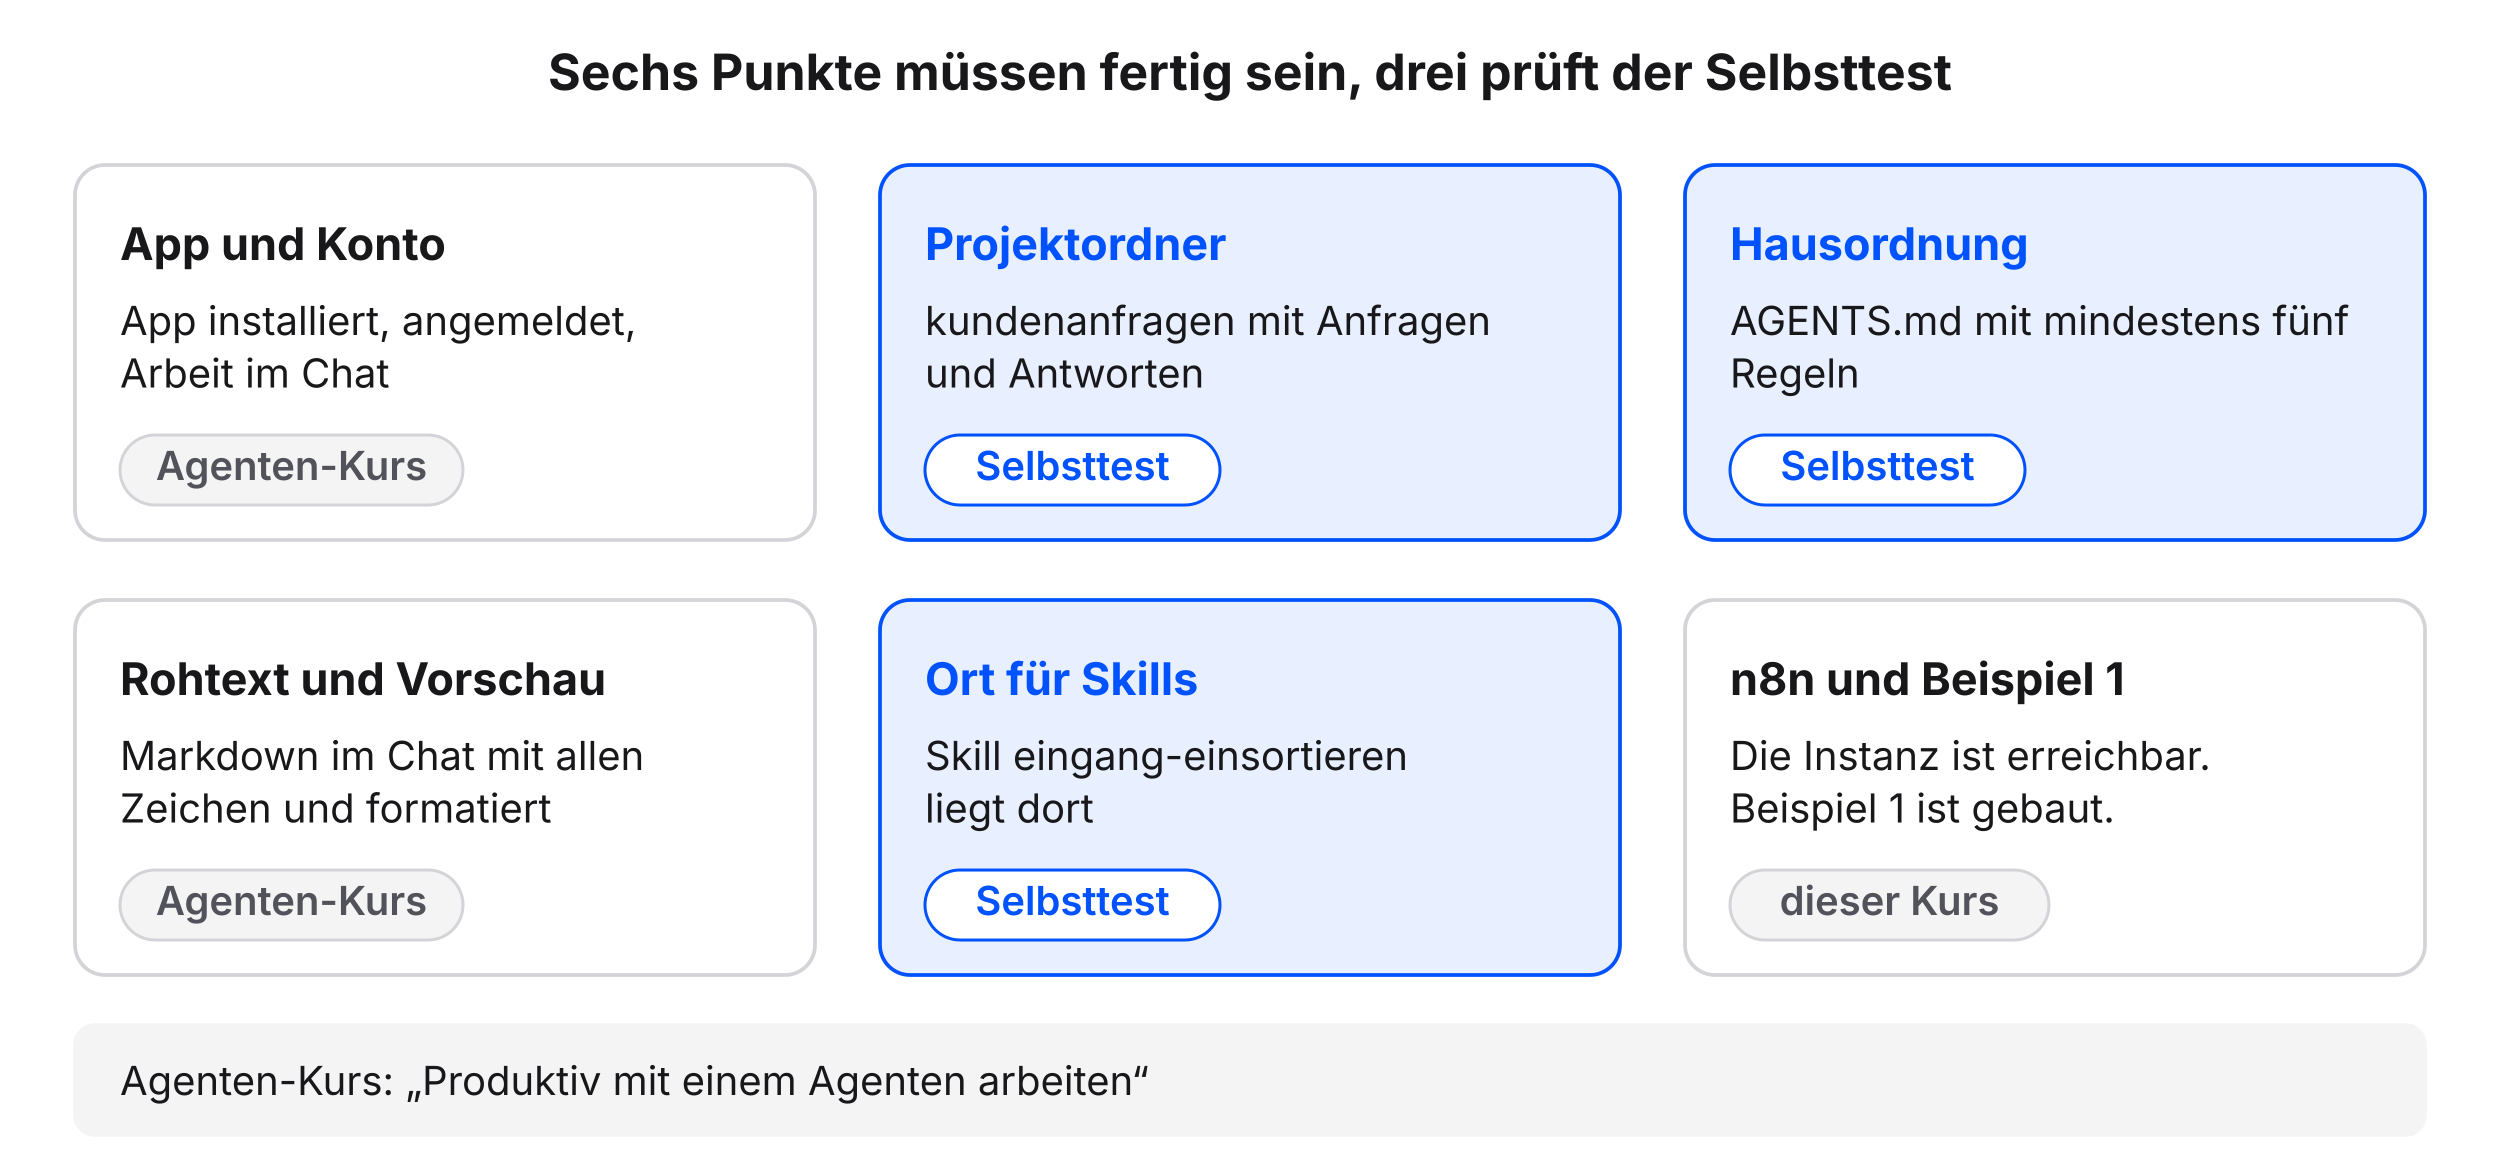
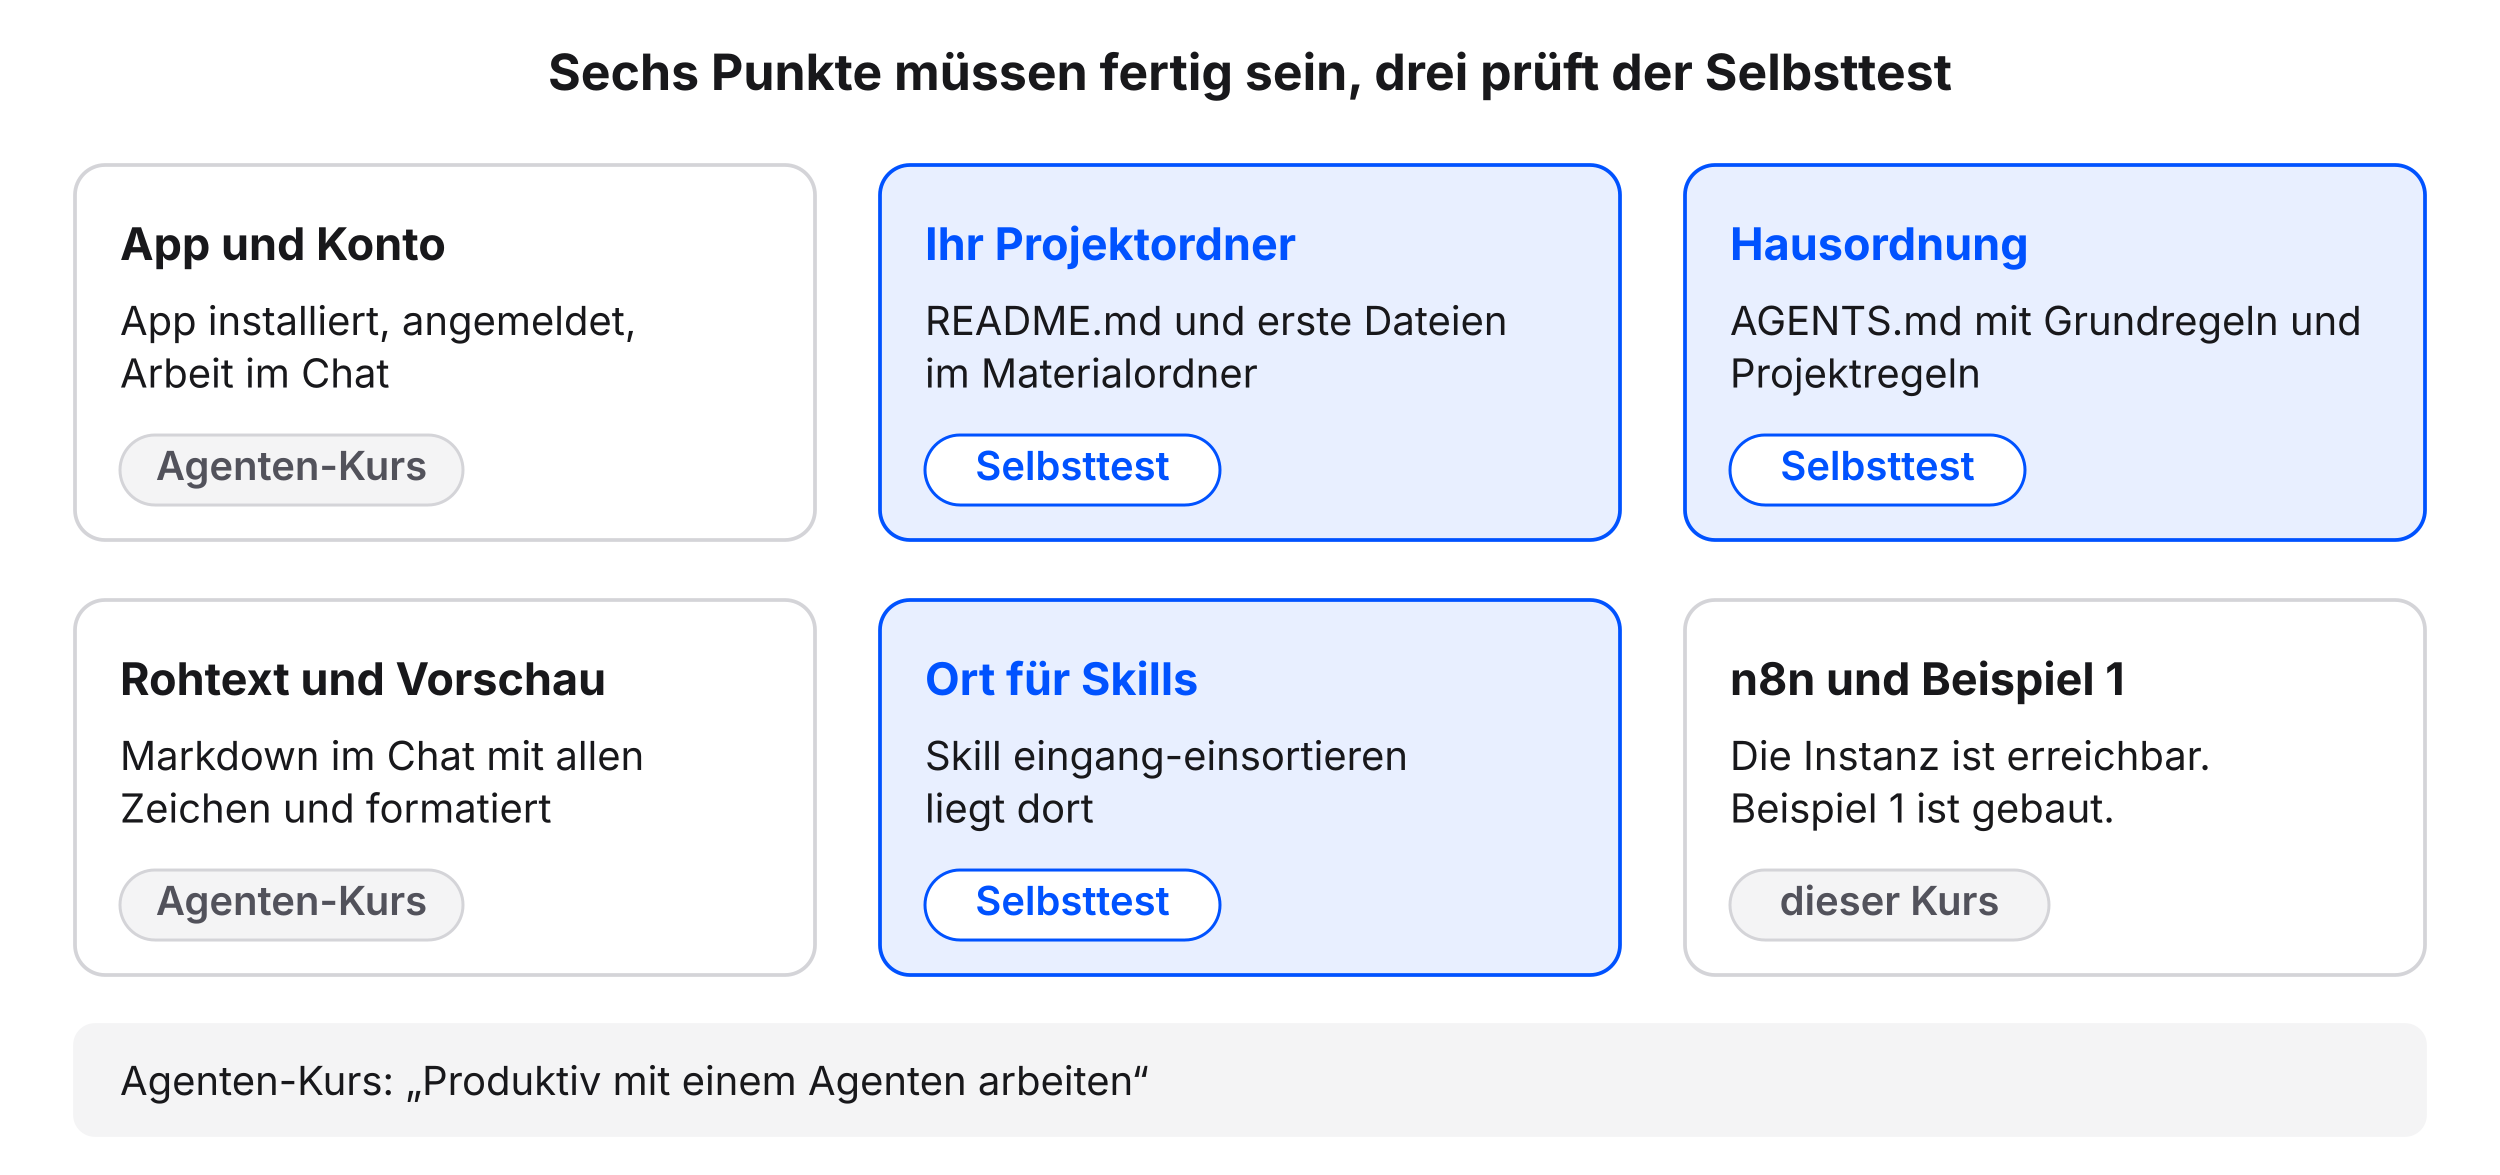
<svg xmlns="http://www.w3.org/2000/svg" viewBox="0 0 1000 470" width="1000" height="470">
  <defs>
    <marker id="a" viewBox="0 0 10 10" refX="9" refY="5" markerWidth="7" markerHeight="7" orient="auto">
      <path d="M0,0 L10,5 L0,10 z" fill="#52525b" />
    </marker>
    <marker id="ab" viewBox="0 0 10 10" refX="9" refY="5" markerWidth="7" markerHeight="7" orient="auto">
      <path d="M0,0 L10,5 L0,10 z" fill="#0052ff" />
    </marker>
  </defs>
  <rect width="1000" height="470" fill="#ffffff" />
  <text x="500" y="36" font-family="Inter, Helvetica, Arial, sans-serif" font-size="20" font-weight="700" fill="#18181b" text-anchor="middle" xml:space="preserve">Sechs Punkte müssen fertig sein, drei prüft der Selbsttest</text>
  <rect x="30" y="66" width="296" height="150" rx="12" fill="#ffffff" stroke="#d4d4d8" stroke-width="1.5" />
  <text x="48" y="104" font-family="Inter, Helvetica, Arial, sans-serif" font-size="18" font-weight="700" fill="#18181b" text-anchor="start" xml:space="preserve">App und Konto</text>
  <text x="48" y="134" font-family="Inter, Helvetica, Arial, sans-serif" font-size="16" font-weight="400" fill="#18181b" text-anchor="start" xml:space="preserve">App installiert, angemeldet,</text>
  <text x="48" y="155" font-family="Inter, Helvetica, Arial, sans-serif" font-size="16" font-weight="400" fill="#18181b" text-anchor="start" xml:space="preserve">Arbeit im Chat</text>
  <rect x="48" y="174" width="137.2" height="28" rx="14.0" fill="#f4f4f5" stroke="#d4d4d8" stroke-width="1.2" />
  <text x="116.6" y="192" font-family="Inter, Helvetica, Arial, sans-serif" font-size="16" font-weight="600" fill="#52525b" text-anchor="middle" xml:space="preserve">Agenten-Kurs</text>
  <rect x="352" y="66" width="296" height="150" rx="12" fill="#e8efff" stroke="#0052ff" stroke-width="1.5" />
-   <text x="370" y="104" font-family="Inter, Helvetica, Arial, sans-serif" font-size="18" font-weight="700" fill="#0052ff" text-anchor="start" xml:space="preserve">Projektordner</text>
-   <text x="370" y="134" font-family="Inter, Helvetica, Arial, sans-serif" font-size="16" font-weight="400" fill="#18181b" text-anchor="start" xml:space="preserve">kundenanfragen mit Anfragen</text>
-   <text x="370" y="155" font-family="Inter, Helvetica, Arial, sans-serif" font-size="16" font-weight="400" fill="#18181b" text-anchor="start" xml:space="preserve">und Antworten</text>
+   <text x="370" y="104" font-family="Inter, Helvetica, Arial, sans-serif" font-size="18" font-weight="700" fill="#0052ff" text-anchor="start" xml:space="preserve">Ihr Projektordner</text>
+   <text x="370" y="134" font-family="Inter, Helvetica, Arial, sans-serif" font-size="16" font-weight="400" fill="#18181b" text-anchor="start" xml:space="preserve">README.md und erste Dateien</text>
+   <text x="370" y="155" font-family="Inter, Helvetica, Arial, sans-serif" font-size="16" font-weight="400" fill="#18181b" text-anchor="start" xml:space="preserve">im Materialordner</text>
  <rect x="370" y="174" width="118.0" height="28" rx="14.0" fill="#ffffff" stroke="#0052ff" stroke-width="1.2" />
  <text x="429.0" y="192" font-family="Inter, Helvetica, Arial, sans-serif" font-size="16" font-weight="600" fill="#0052ff" text-anchor="middle" xml:space="preserve">Selbsttest</text>
  <rect x="674" y="66" width="296" height="150" rx="12" fill="#e8efff" stroke="#0052ff" stroke-width="1.5" />
  <text x="692" y="104" font-family="Inter, Helvetica, Arial, sans-serif" font-size="18" font-weight="700" fill="#0052ff" text-anchor="start" xml:space="preserve">Hausordnung</text>
-   <text x="692" y="134" font-family="Inter, Helvetica, Arial, sans-serif" font-size="16" font-weight="400" fill="#18181b" text-anchor="start" xml:space="preserve">AGENTS.md mit mindestens fünf</text>
-   <text x="692" y="155" font-family="Inter, Helvetica, Arial, sans-serif" font-size="16" font-weight="400" fill="#18181b" text-anchor="start" xml:space="preserve">Regeln</text>
+   <text x="692" y="134" font-family="Inter, Helvetica, Arial, sans-serif" font-size="16" font-weight="400" fill="#18181b" text-anchor="start" xml:space="preserve">AGENTS.md mit Grundregeln und</text>
+   <text x="692" y="155" font-family="Inter, Helvetica, Arial, sans-serif" font-size="16" font-weight="400" fill="#18181b" text-anchor="start" xml:space="preserve">Projektregeln</text>
  <rect x="692" y="174" width="118.0" height="28" rx="14.0" fill="#ffffff" stroke="#0052ff" stroke-width="1.2" />
  <text x="751.0" y="192" font-family="Inter, Helvetica, Arial, sans-serif" font-size="16" font-weight="600" fill="#0052ff" text-anchor="middle" xml:space="preserve">Selbsttest</text>
  <rect x="30" y="240" width="296" height="150" rx="12" fill="#ffffff" stroke="#d4d4d8" stroke-width="1.5" />
  <text x="48" y="278" font-family="Inter, Helvetica, Arial, sans-serif" font-size="18" font-weight="700" fill="#18181b" text-anchor="start" xml:space="preserve">Rohtext und Vorschau</text>
  <text x="48" y="308" font-family="Inter, Helvetica, Arial, sans-serif" font-size="16" font-weight="400" fill="#18181b" text-anchor="start" xml:space="preserve">Markdown im Chat mit allen</text>
  <text x="48" y="329" font-family="Inter, Helvetica, Arial, sans-serif" font-size="16" font-weight="400" fill="#18181b" text-anchor="start" xml:space="preserve">Zeichen und formatiert</text>
  <rect x="48" y="348" width="137.2" height="28" rx="14.0" fill="#f4f4f5" stroke="#d4d4d8" stroke-width="1.2" />
  <text x="116.6" y="366" font-family="Inter, Helvetica, Arial, sans-serif" font-size="16" font-weight="600" fill="#52525b" text-anchor="middle" xml:space="preserve">Agenten-Kurs</text>
  <rect x="352" y="240" width="296" height="150" rx="12" fill="#e8efff" stroke="#0052ff" stroke-width="1.5" />
  <text x="370" y="278" font-family="Inter, Helvetica, Arial, sans-serif" font-size="18" font-weight="700" fill="#0052ff" text-anchor="start" xml:space="preserve">Ort für Skills</text>
  <text x="370" y="308" font-family="Inter, Helvetica, Arial, sans-serif" font-size="16" font-weight="400" fill="#18181b" text-anchor="start" xml:space="preserve">Skill eingang-einsortieren</text>
  <text x="370" y="329" font-family="Inter, Helvetica, Arial, sans-serif" font-size="16" font-weight="400" fill="#18181b" text-anchor="start" xml:space="preserve">liegt dort</text>
  <rect x="370" y="348" width="118.0" height="28" rx="14.0" fill="#ffffff" stroke="#0052ff" stroke-width="1.2" />
  <text x="429.0" y="366" font-family="Inter, Helvetica, Arial, sans-serif" font-size="16" font-weight="600" fill="#0052ff" text-anchor="middle" xml:space="preserve">Selbsttest</text>
  <rect x="674" y="240" width="296" height="150" rx="12" fill="#ffffff" stroke="#d4d4d8" stroke-width="1.5" />
  <text x="692" y="278" font-family="Inter, Helvetica, Arial, sans-serif" font-size="18" font-weight="700" fill="#18181b" text-anchor="start" xml:space="preserve">n8n und Beispiel 1</text>
  <text x="692" y="308" font-family="Inter, Helvetica, Arial, sans-serif" font-size="16" font-weight="400" fill="#18181b" text-anchor="start" xml:space="preserve">Die Instanz ist erreichbar.</text>
  <text x="692" y="329" font-family="Inter, Helvetica, Arial, sans-serif" font-size="16" font-weight="400" fill="#18181b" text-anchor="start" xml:space="preserve">Beispiel 1 ist gebaut.</text>
  <rect x="692" y="348" width="127.6" height="28" rx="14.0" fill="#f4f4f5" stroke="#d4d4d8" stroke-width="1.2" />
  <text x="755.8" y="366" font-family="Inter, Helvetica, Arial, sans-serif" font-size="16" font-weight="600" fill="#52525b" text-anchor="middle" xml:space="preserve">dieser Kurs</text>
  <rect x="30" y="410" width="940" height="44" rx="8" fill="#f4f4f5" stroke="#f4f4f5" stroke-width="1.5" />
  <text x="48" y="438.0" font-family="Inter, Helvetica, Arial, sans-serif" font-size="16" font-weight="400" fill="#18181b" text-anchor="start" xml:space="preserve">Agenten-Kurs: „Produktiv mit einem Agenten arbeiten“</text>
</svg>
